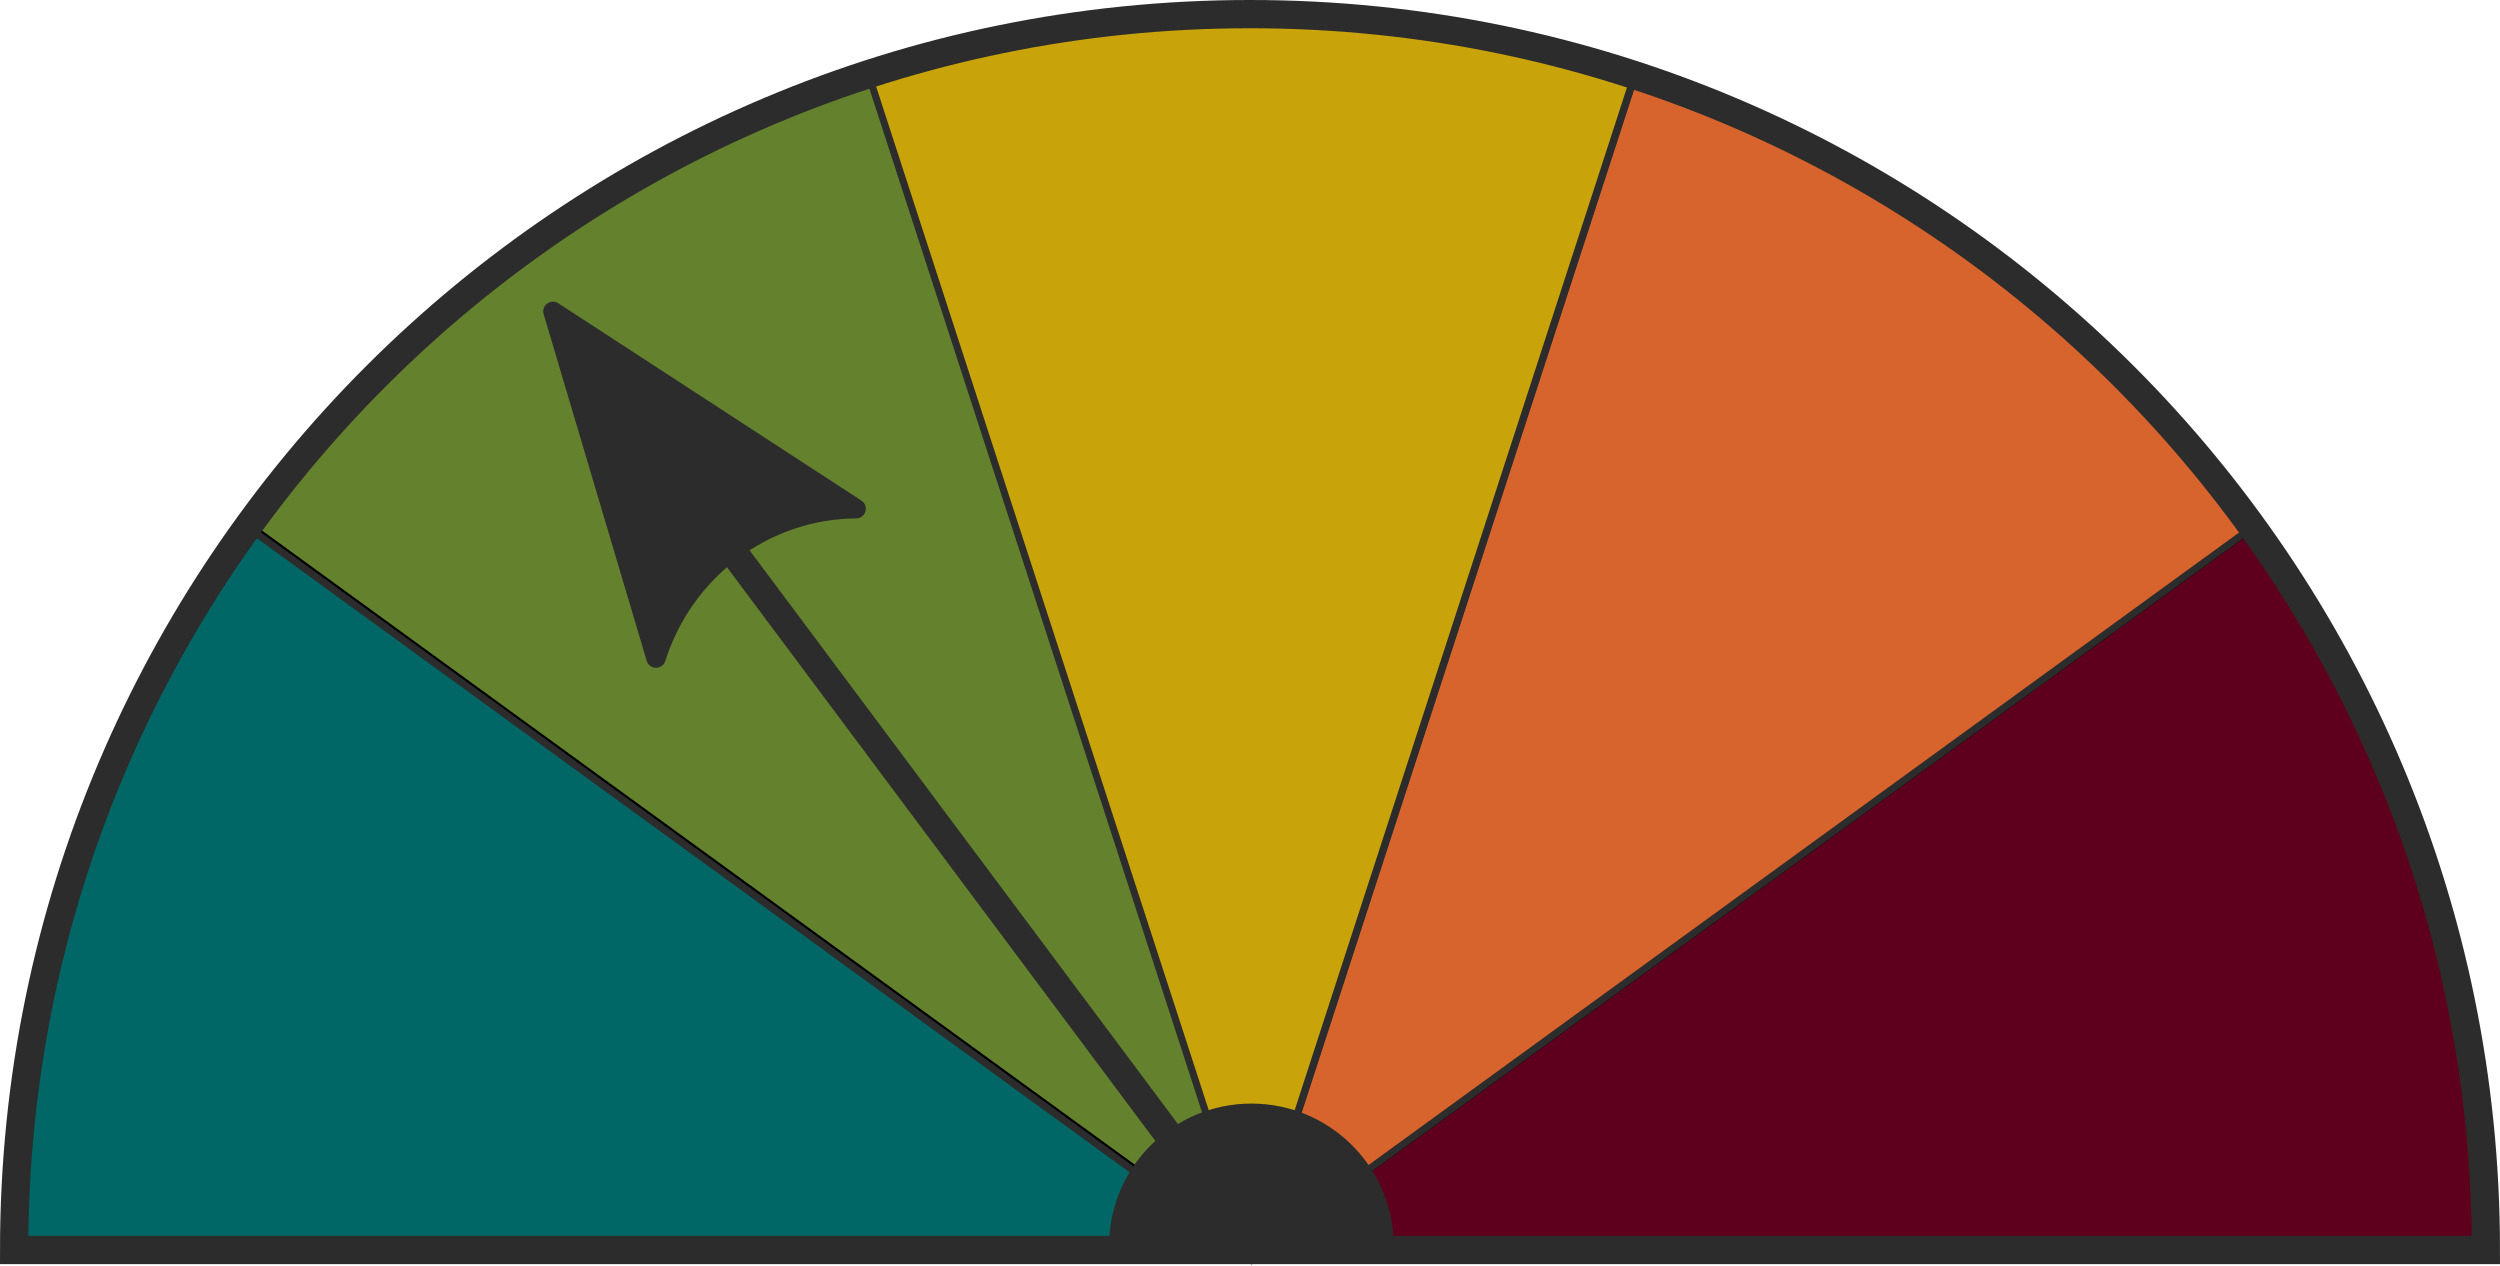
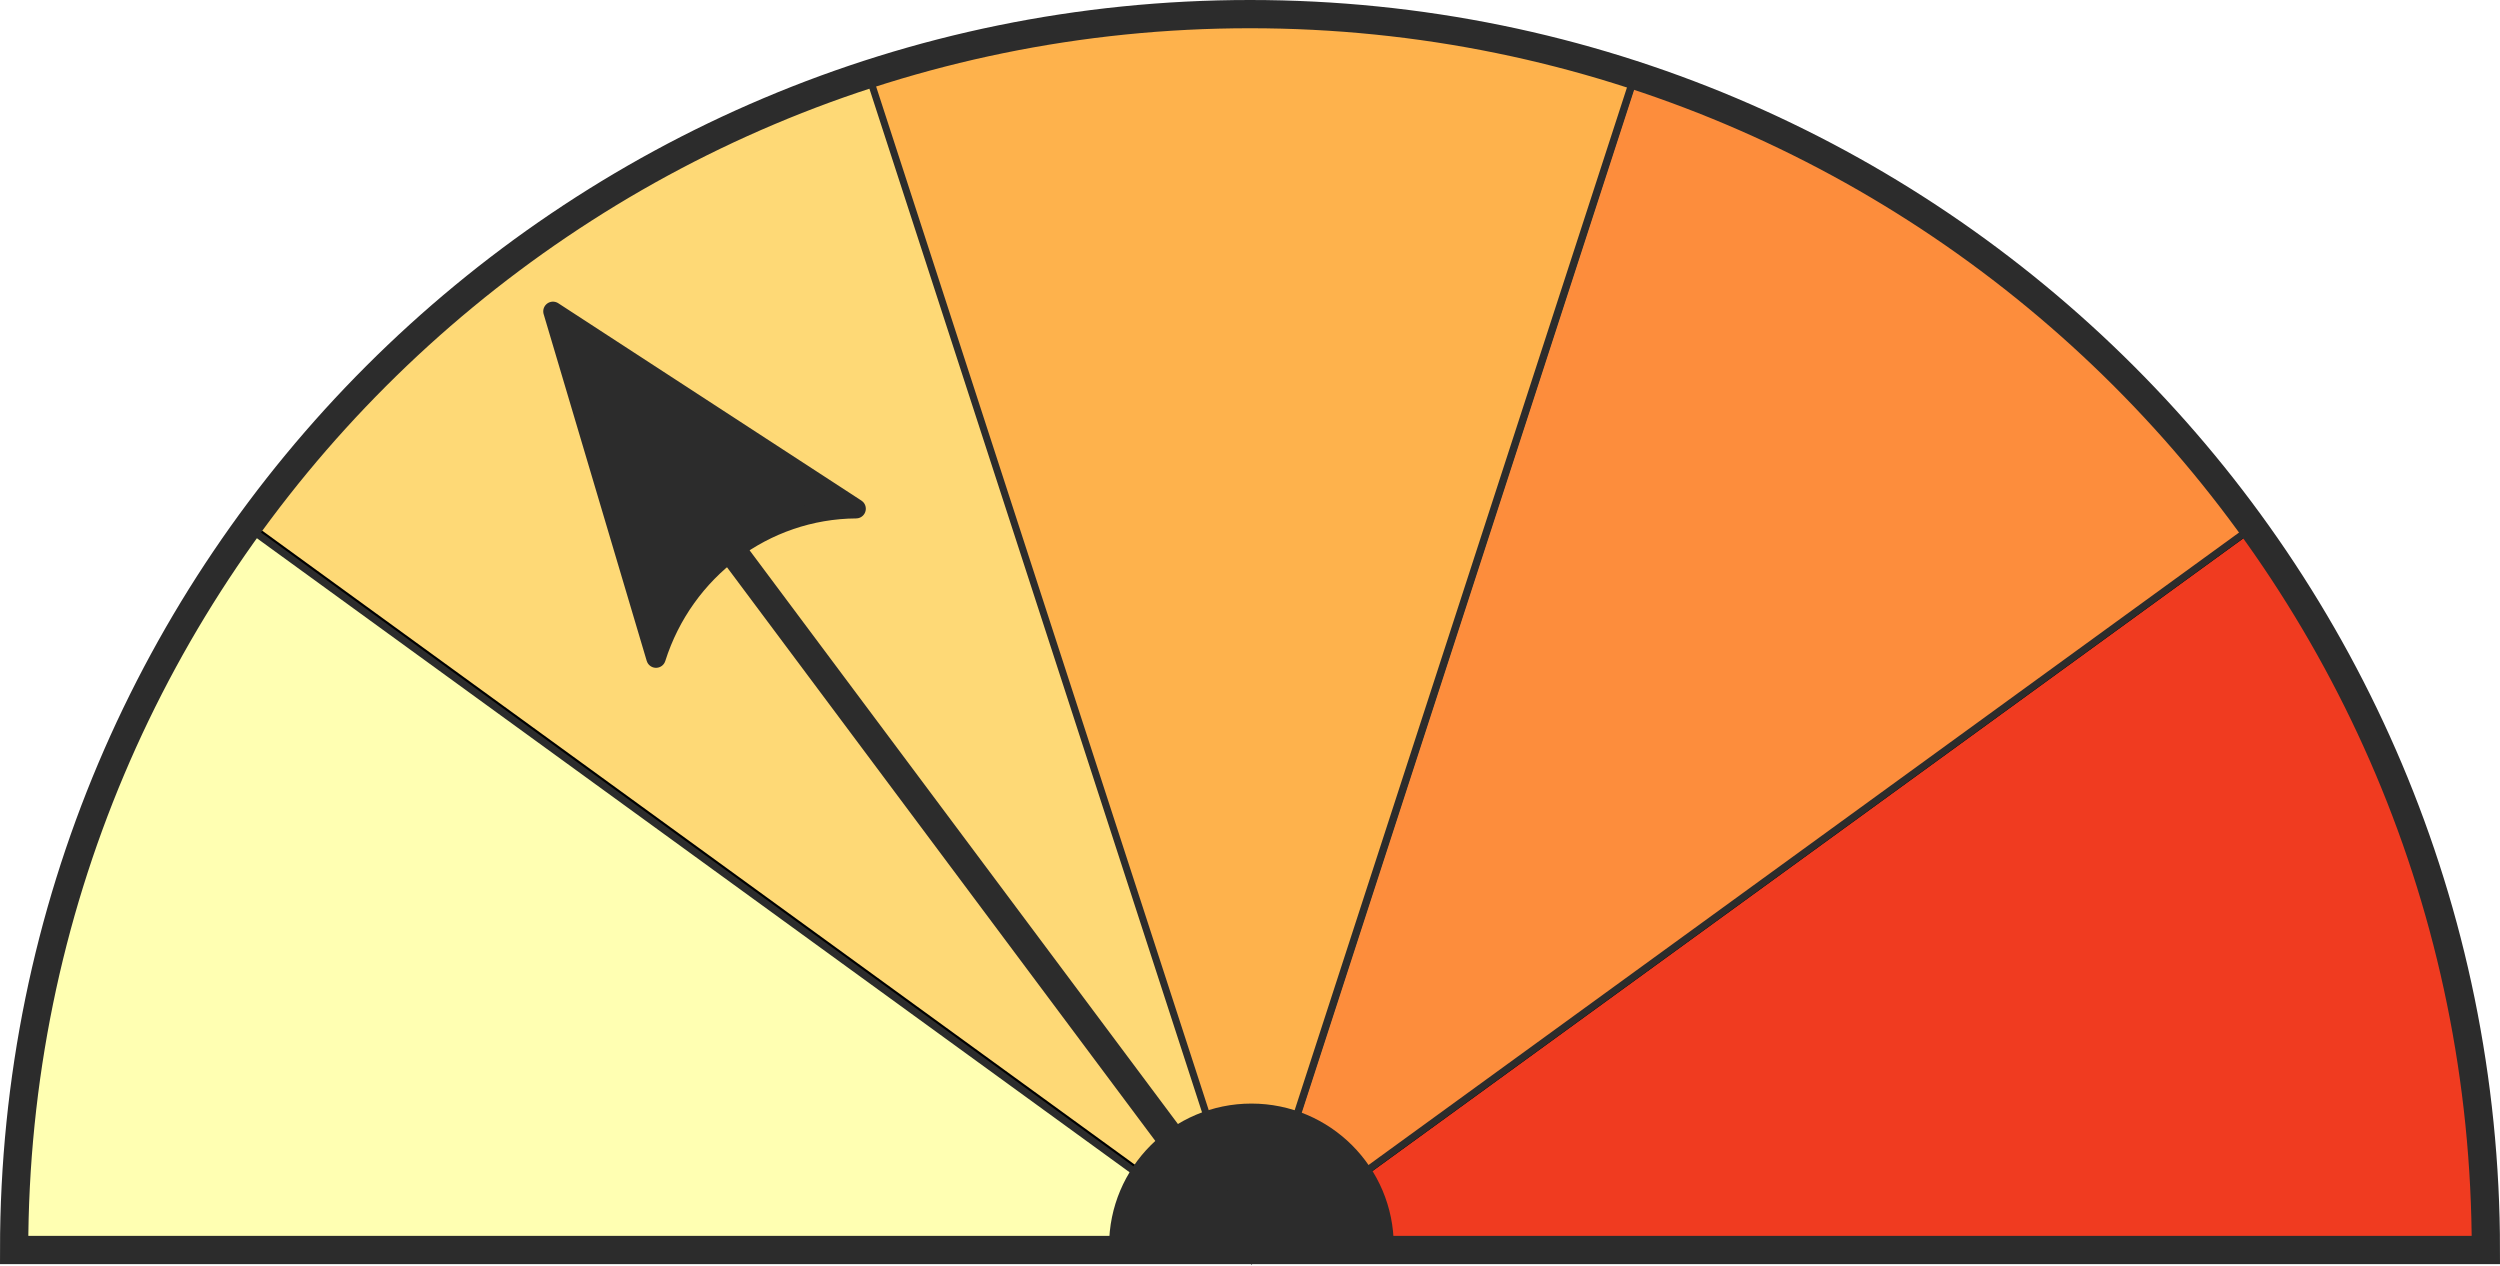
<svg xmlns="http://www.w3.org/2000/svg" width="99.907mm" height="50.564mm" viewBox="0 0 354 179.164" id="svg4816" version="1.1">
  <defs id="defs4818">
    <marker orient="auto" refY="0.0" refX="0.0" id="Arrow2Lstart" style="overflow:visible">
      <path id="path4986" style="fill-rule:evenodd;stroke-width:0.625;stroke-linejoin:round;stroke:#2c2c2c;stroke-opacity:1;fill:#2c2c2c;fill-opacity:1" d="M 8.719,4.034 L -2.207,0.016 L 8.719,-4.002 C 6.973,-1.63 6.983,1.616 8.719,4.034 z " transform="scale(1.1) translate(1,0)" />
    </marker>
    <marker orient="auto" refY="0.0" refX="0.0" id="Arrow1Lstart" style="overflow:visible">
      <path id="path4968" d="M 0.0,0.0 L 5.0,-5.0 L -12.5,0.0 L 5.0,5.0 L 0.0,0.0 z " style="fill-rule:evenodd;stroke:#000000;stroke-width:1pt;stroke-opacity:1;fill:#000000;fill-opacity:1" transform="scale(0.8) translate(12.5,0)" />
    </marker>
    <marker orient="auto" refY="0" refX="0" id="Arrow2Lend" style="overflow:visible">
      <path id="path4169" style="fill:#2c2c2c;fill-opacity:1;fill-rule:evenodd;stroke:#2c2c2c;stroke-width:0.625;stroke-linejoin:round;stroke-opacity:1" d="M 8.719,4.034 -2.207,0.016 8.719,-4.002 c -1.745,2.372 -1.735,5.617 -6e-7,8.035 z" transform="matrix(-1.1,0,0,-1.1,-1.1,0)" />
    </marker>
  </defs>
  <g id="layer1" transform="translate(-105.0769,-245.5798)">
-     <path style="fill:#5e001d;fill-opacity:1;stroke:#000000;stroke-width:1;stroke-miterlimit:4;stroke-dasharray:none" id="path5274" d="m 423.999,320.281 a 175,175 0 0 1 33.422,102.862 l -175,0 z" />
-     <path d="m 140.9,320.392 a 175,175 0 0 1 87.5,-63.572 l 54.078,166.435 z" id="path5984" style="fill:#64822d;fill-opacity:1;stroke:#000000;stroke-width:1;stroke-linejoin:miter;stroke-miterlimit:4;stroke-dasharray:none" />
-     <path style="fill:#006666;fill-opacity:1;stroke:#2c2c2c;stroke-width:1;stroke-miterlimit:4;stroke-dasharray:none;stroke-opacity:1" id="path5986" d="M 107.193,423.43 A 175,175 0 0 1 140.615,320.568 L 282.193,423.43 Z" />
-     <path style="fill:#d7642d;fill-opacity:1;stroke:#2c2c2c;stroke-width:1;stroke-miterlimit:4;stroke-dasharray:none;stroke-opacity:1" id="path5992" d="m 336.458,256.701 a 175,175 0 0 1 87.5,63.572 L 282.38,423.136 Z" />
-     <path d="m 228.24,256.691 a 175,175 0 0 1 108.156,0 l -54.078,166.435 z" id="path5994" style="fill:#c8a30a;fill-opacity:1;stroke:#2c2c2c;stroke-width:1;stroke-miterlimit:4;stroke-dasharray:none;stroke-opacity:1" />
+     <path style="fill:#f03b20;fill-opacity:1;stroke:#000000;stroke-width:1;stroke-miterlimit:4;stroke-dasharray:none" id="path5274" d="m 423.999,320.281 a 175,175 0 0 1 33.422,102.862 l -175,0 z" />
+     <path d="m 140.9,320.392 a 175,175 0 0 1 87.5,-63.572 l 54.078,166.435 z" id="path5984" style="fill:#fed976;fill-opacity:1;stroke:#000000;stroke-width:1;stroke-linejoin:miter;stroke-miterlimit:4;stroke-dasharray:none" />
+     <path style="fill:#ffffb2;fill-opacity:1;stroke:#2c2c2c;stroke-width:1;stroke-miterlimit:4;stroke-dasharray:none;stroke-opacity:1" id="path5986" d="M 107.193,423.43 A 175,175 0 0 1 140.615,320.568 L 282.193,423.43 Z" />
+     <path style="fill:#fd8d3c;fill-opacity:1;stroke:#2c2c2c;stroke-width:1;stroke-miterlimit:4;stroke-dasharray:none;stroke-opacity:1" id="path5992" d="m 336.458,256.701 a 175,175 0 0 1 87.5,63.572 L 282.38,423.136 Z" />
+     <path d="m 228.24,256.691 a 175,175 0 0 1 108.156,0 l -54.078,166.435 z" id="path5994" style="fill:#feb24c;fill-opacity:1;stroke:#2c2c2c;stroke-width:1;stroke-miterlimit:4;stroke-dasharray:none;stroke-opacity:1" />
    <path d="m 107.077,422.58 a 175,175 0 0 1 175,-175 175,175 0 0 1 175,175 l -175,0 z" id="path5990" style="fill:#000000;fill-opacity:0;stroke:#2c2c2c;stroke-width:4;stroke-miterlimit:4;stroke-dasharray:none;stroke-opacity:1" />
    <path style="fill:#2c2c2c;fill-opacity:1;stroke:#2c2c2c;stroke-width:4;stroke-linejoin:miter;stroke-miterlimit:4;stroke-dasharray:none;stroke-opacity:1" id="path4870" d="m 264.122,422.003 a 18.156,18.156 0 0 1 18.156,-18.156 18.156,18.156 0 0 1 18.156,18.156 l -18.156,0 z" />
    <path style="fill:none;fill-rule:evenodd;stroke:#2c2c2c;stroke-width:4;stroke-linecap:butt;stroke-linejoin:miter;stroke-opacity:1;stroke-miterlimit:4;stroke-dasharray:none;marker-start:url(#Arrow2Lstart)" d="m 186.608,293.882 93.864,125.723" id="path5567" />
  </g>
</svg>
